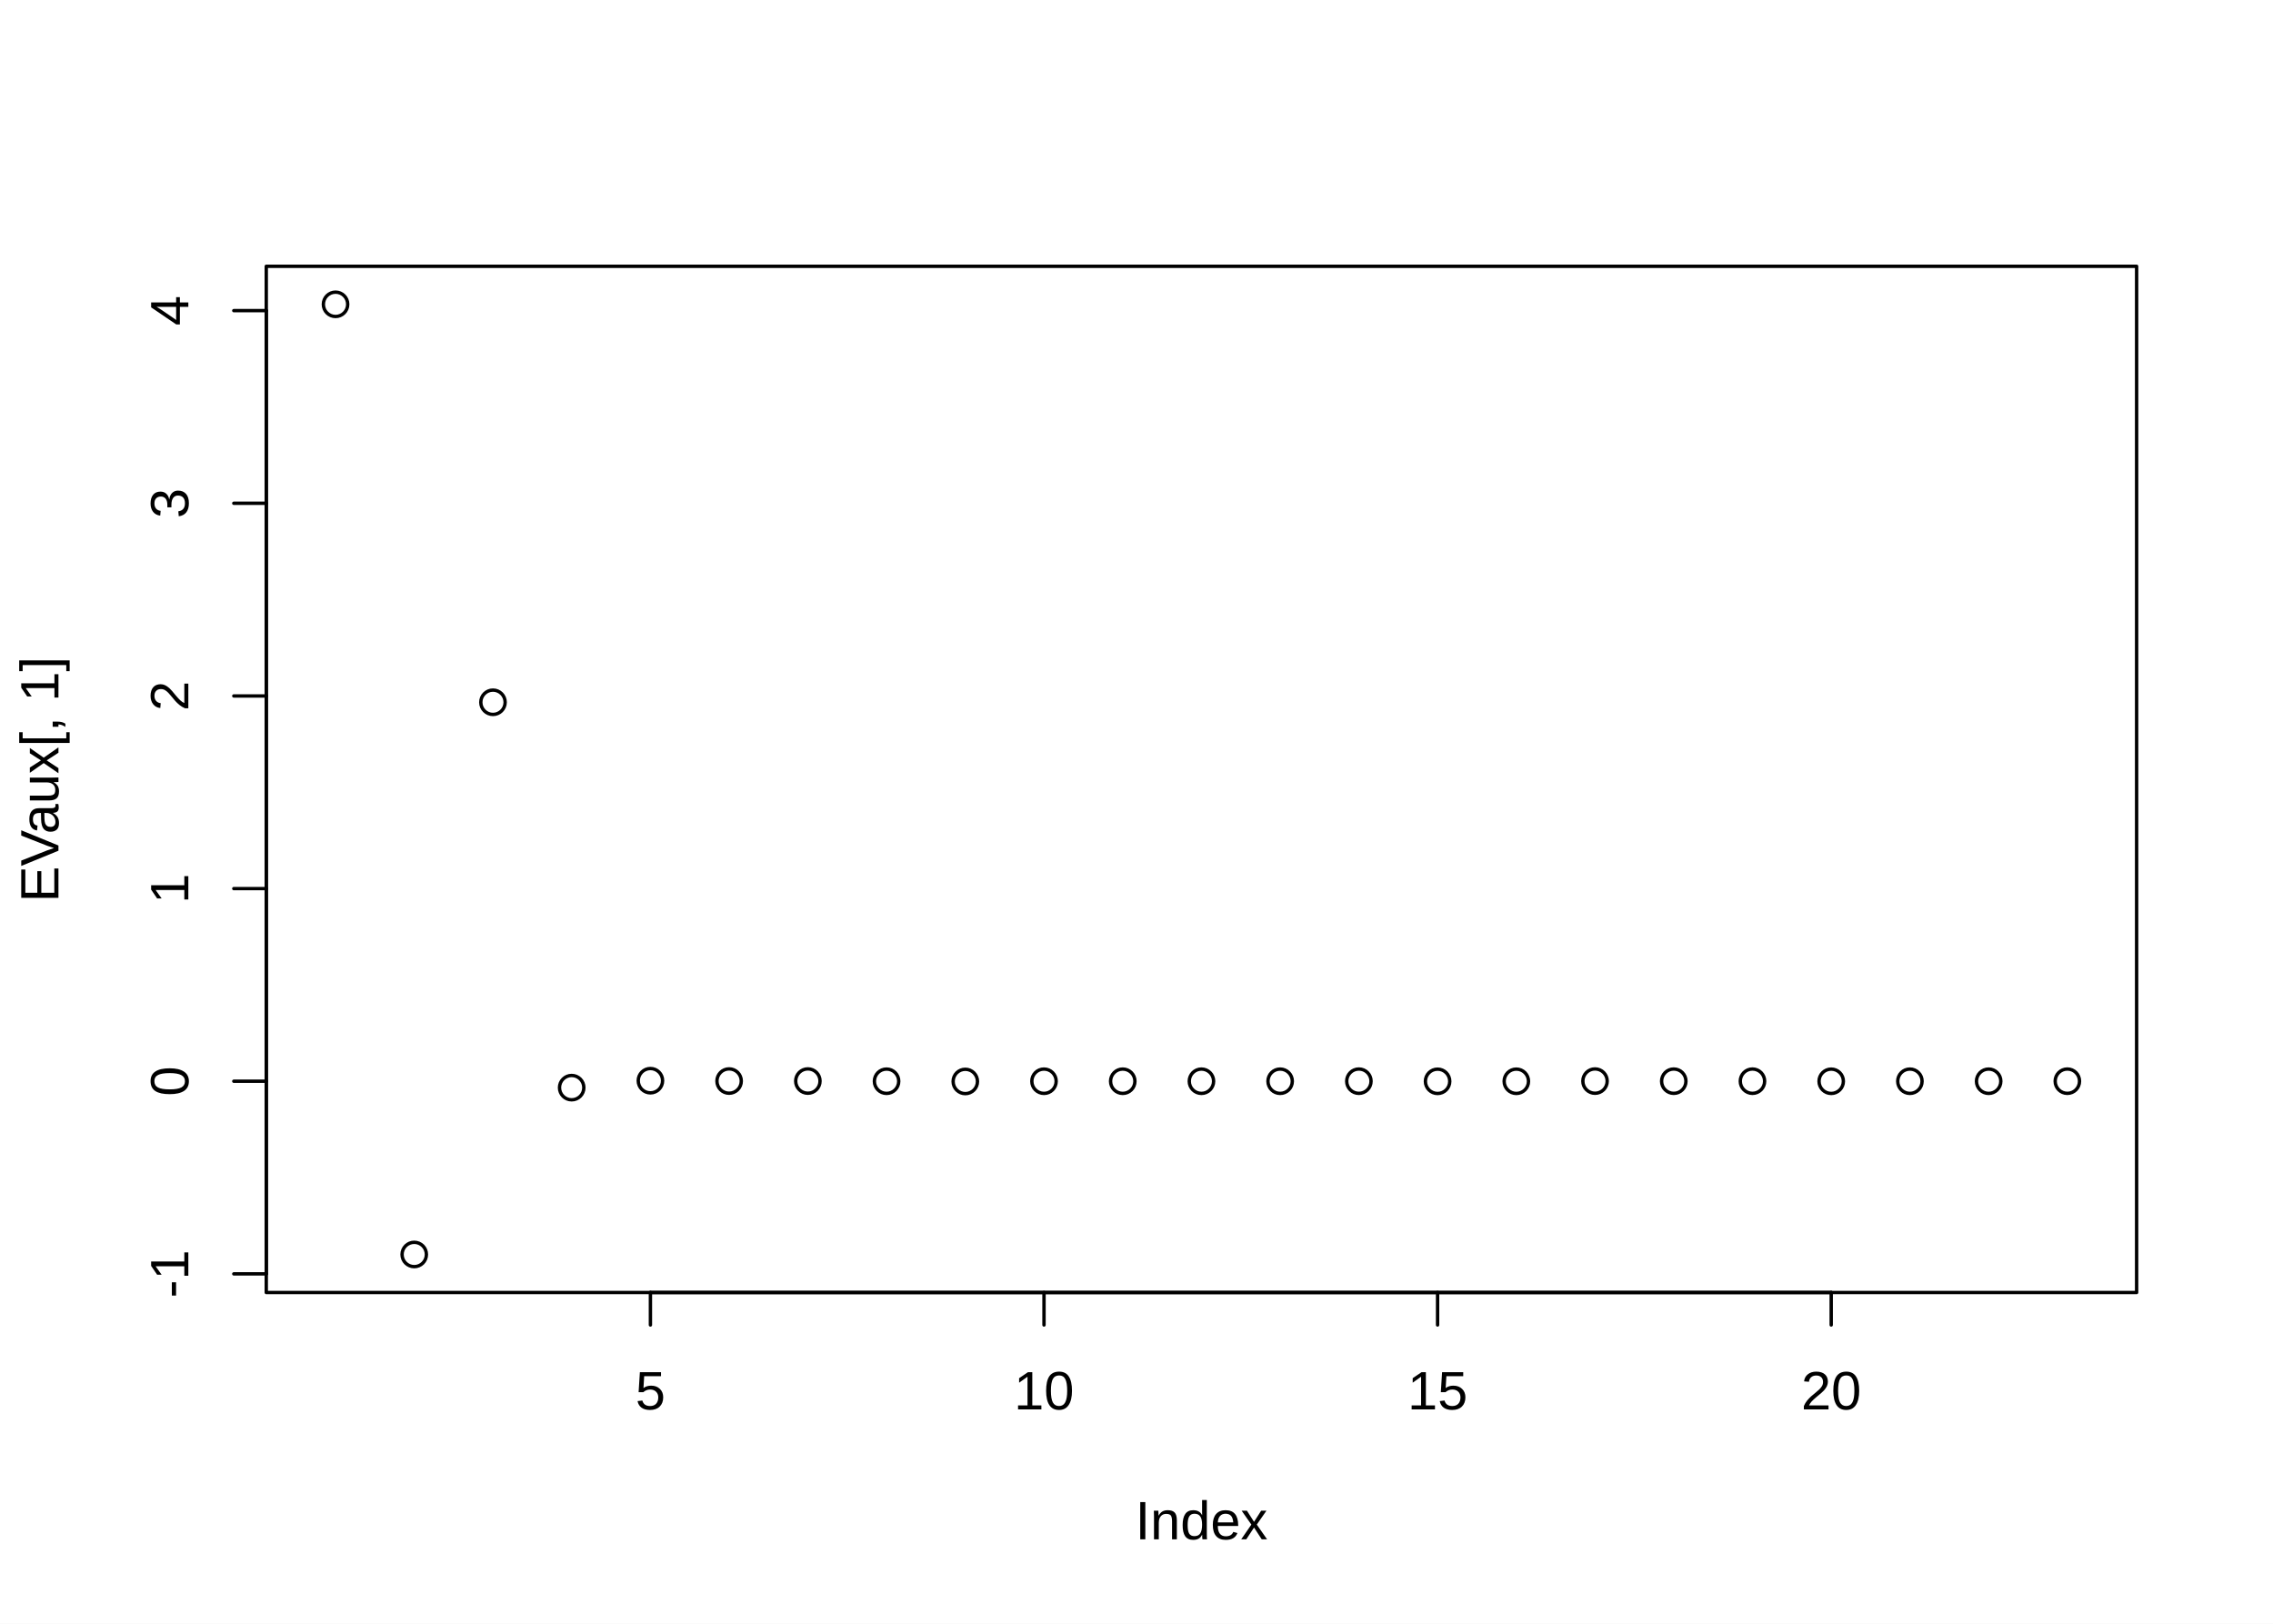
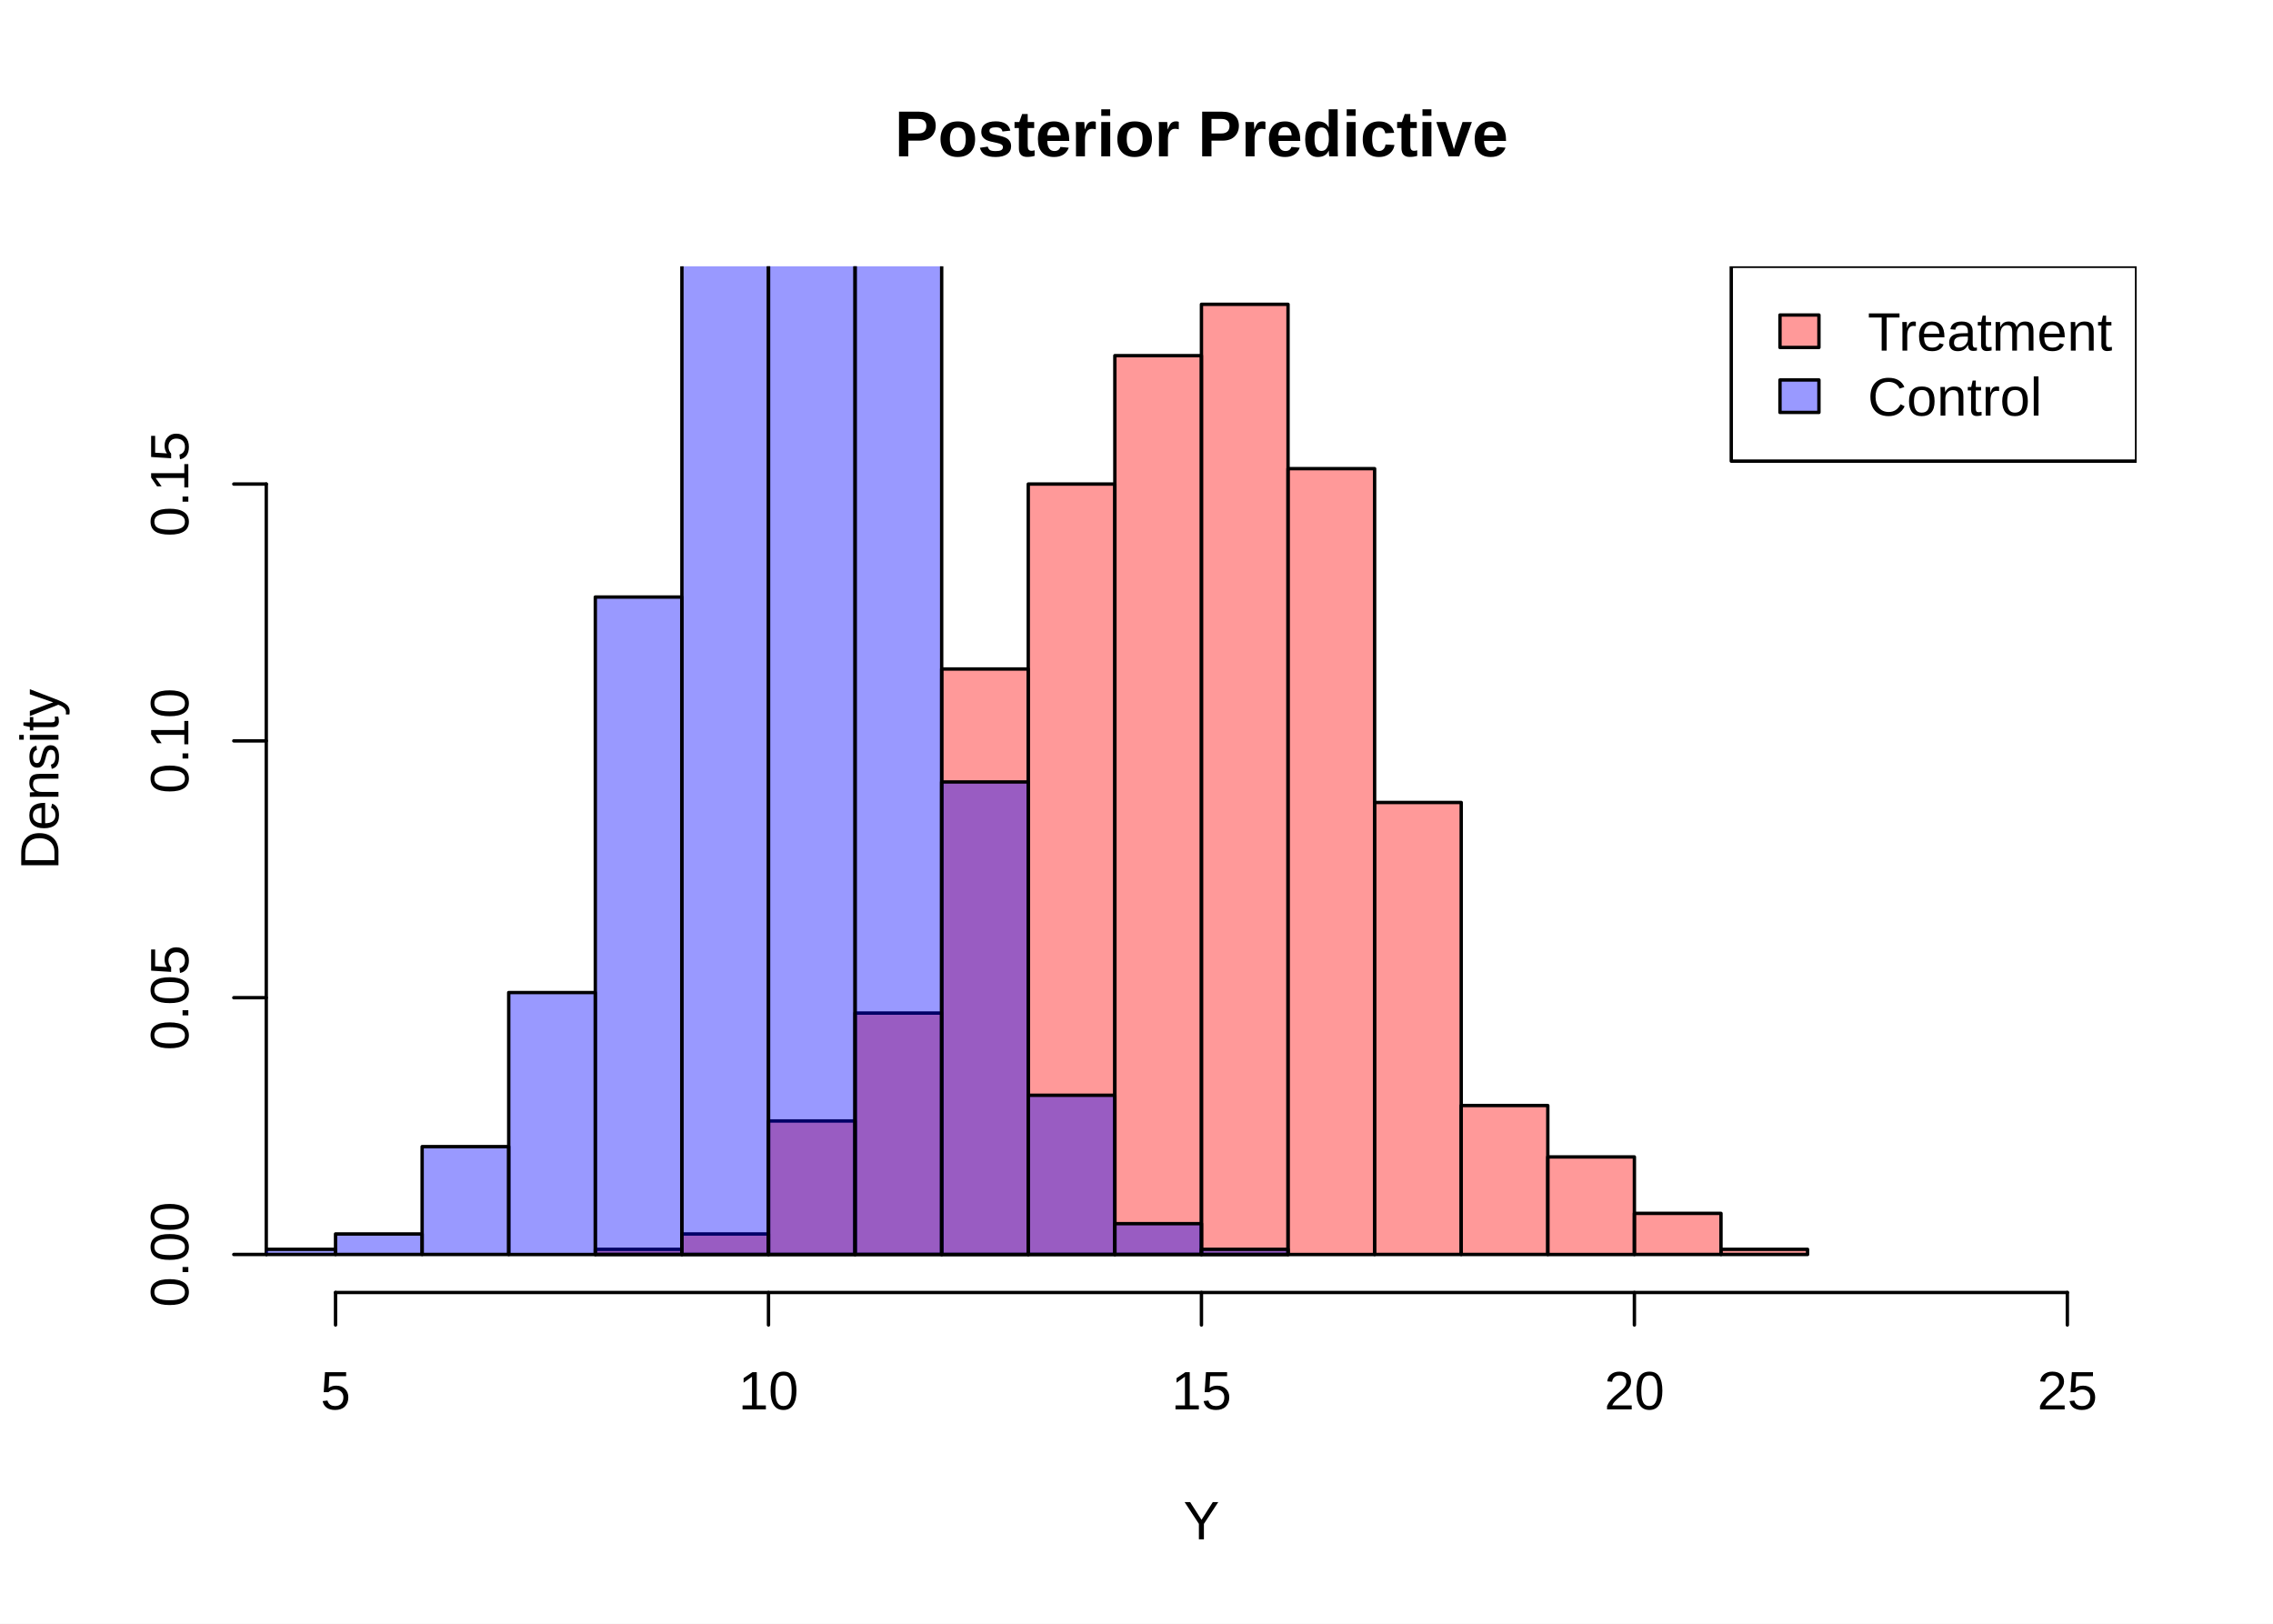
<svg xmlns="http://www.w3.org/2000/svg" class="svglite" width="504.00pt" height="360.00pt" viewBox="0 0 504.00 360.00">
  <defs>
    <style type="text/css">
    .svglite line, .svglite polyline, .svglite polygon, .svglite path, .svglite rect, .svglite circle {
      fill: none;
      stroke: #000000;
      stroke-linecap: round;
      stroke-linejoin: round;
      stroke-miterlimit: 10.00;
    }
    .svglite text {
      white-space: pre;
    }
  </style>
  </defs>
  <rect width="100%" height="100%" style="stroke: none; fill: #FFFFFF;" />
  <defs>
    <clipPath id="cpMC4wMHw1MDQuMDB8MC4wMHwzNjAuMDA=">
      <rect x="0.00" y="0.00" width="504.00" height="360.00" />
    </clipPath>
  </defs>
  <g clip-path="url(#cpMC4wMHw1MDQuMDB8MC4wMHwzNjAuMDA=)">
- </g>
+     <text x="266.40" y="34.67" text-anchor="middle" style="font-size: 14.40px; font-weight: bold; font-family: &quot;Arial&quot;;" textLength="135.99px" lengthAdjust="spacingAndGlyphs">Posterior Predictive</text>
+     <text x="266.40" y="341.28" text-anchor="middle" style="font-size: 12.00px; font-family: &quot;Arial&quot;;" textLength="8.01px" lengthAdjust="spacingAndGlyphs">Y</text>
+     <text transform="translate(12.96,172.80) rotate(-90)" text-anchor="middle" style="font-size: 12.00px; font-family: &quot;Arial&quot;;" textLength="40.02px" lengthAdjust="spacingAndGlyphs">Density</text>
+     <line x1="74.40" y1="286.56" x2="458.40" y2="286.56" style="stroke-width: 0.75;" />
+     <line x1="74.40" y1="286.56" x2="74.40" y2="293.76" style="stroke-width: 0.75;" />
+     <line x1="170.40" y1="286.56" x2="170.40" y2="293.76" style="stroke-width: 0.75;" />
+     <line x1="266.40" y1="286.56" x2="266.40" y2="293.76" style="stroke-width: 0.75;" />
+     <line x1="362.40" y1="286.56" x2="362.40" y2="293.76" style="stroke-width: 0.75;" />
+     <line x1="458.40" y1="286.56" x2="458.40" y2="293.76" style="stroke-width: 0.75;" />
+     <text x="74.40" y="312.48" text-anchor="middle" style="font-size: 12.00px; font-family: &quot;Arial&quot;;" textLength="6.67px" lengthAdjust="spacingAndGlyphs">5</text>
+     <text x="170.40" y="312.48" text-anchor="middle" style="font-size: 12.00px; font-family: &quot;Arial&quot;;" textLength="13.35px" lengthAdjust="spacingAndGlyphs">10</text>
+     <text x="266.40" y="312.48" text-anchor="middle" style="font-size: 12.00px; font-family: &quot;Arial&quot;;" textLength="13.35px" lengthAdjust="spacingAndGlyphs">15</text>
+     <text x="362.40" y="312.48" text-anchor="middle" style="font-size: 12.00px; font-family: &quot;Arial&quot;;" textLength="13.35px" lengthAdjust="spacingAndGlyphs">20</text>
+     <text x="458.40" y="312.48" text-anchor="middle" style="font-size: 12.00px; font-family: &quot;Arial&quot;;" textLength="13.35px" lengthAdjust="spacingAndGlyphs">25</text>
+     <line x1="59.04" y1="278.13" x2="59.04" y2="107.32" style="stroke-width: 0.75;" />
+     <line x1="59.04" y1="278.13" x2="51.84" y2="278.13" style="stroke-width: 0.75;" />
+     <line x1="59.04" y1="221.20" x2="51.84" y2="221.20" style="stroke-width: 0.75;" />
+     <line x1="59.04" y1="164.26" x2="51.84" y2="164.26" style="stroke-width: 0.75;" />
+     <line x1="59.04" y1="107.32" x2="51.84" y2="107.32" style="stroke-width: 0.75;" />
+     <text transform="translate(41.76,278.13) rotate(-90)" text-anchor="middle" style="font-size: 12.00px; font-family: &quot;Arial&quot;;" textLength="23.36px" lengthAdjust="spacingAndGlyphs">0.00</text>
+     <text transform="translate(41.76,221.20) rotate(-90)" text-anchor="middle" style="font-size: 12.00px; font-family: &quot;Arial&quot;;" textLength="23.36px" lengthAdjust="spacingAndGlyphs">0.05</text>
+     <text transform="translate(41.76,164.26) rotate(-90)" text-anchor="middle" style="font-size: 12.00px; font-family: &quot;Arial&quot;;" textLength="23.36px" lengthAdjust="spacingAndGlyphs">0.10</text>
+     <text transform="translate(41.76,107.32) rotate(-90)" text-anchor="middle" style="font-size: 12.00px; font-family: &quot;Arial&quot;;" textLength="23.36px" lengthAdjust="spacingAndGlyphs">0.15</text>
+   </g>
  <defs>
    <clipPath id="cpNTkuMDR8NDczLjc2fDU5LjA0fDI4Ni41Ng==">
      <rect x="59.04" y="59.04" width="414.72" height="227.52" />
    </clipPath>
  </defs>
  <g clip-path="url(#cpNTkuMDR8NDczLjc2fDU5LjA0fDI4Ni41Ng==)">
-     <circle cx="74.40" cy="67.47" r="2.70" style="stroke-width: 0.75;" />
-     <circle cx="91.85" cy="278.13" r="2.70" style="stroke-width: 0.75;" />
-     <circle cx="109.31" cy="155.70" r="2.70" style="stroke-width: 0.75;" />
-     <circle cx="126.76" cy="241.14" r="2.70" style="stroke-width: 0.75;" />
-     <circle cx="144.22" cy="239.60" r="2.70" style="stroke-width: 0.75;" />
-     <circle cx="161.67" cy="239.68" r="2.70" style="stroke-width: 0.75;" />
-     <circle cx="179.13" cy="239.68" r="2.70" style="stroke-width: 0.75;" />
-     <circle cx="196.58" cy="239.72" r="2.70" style="stroke-width: 0.75;" />
-     <circle cx="214.04" cy="239.77" r="2.70" style="stroke-width: 0.75;" />
-     <circle cx="231.49" cy="239.72" r="2.70" style="stroke-width: 0.75;" />
-     <circle cx="248.95" cy="239.72" r="2.70" style="stroke-width: 0.75;" />
-     <circle cx="266.40" cy="239.72" r="2.70" style="stroke-width: 0.75;" />
-     <circle cx="283.85" cy="239.72" r="2.70" style="stroke-width: 0.75;" />
-     <circle cx="301.31" cy="239.71" r="2.70" style="stroke-width: 0.75;" />
-     <circle cx="318.76" cy="239.74" r="2.70" style="stroke-width: 0.75;" />
-     <circle cx="336.22" cy="239.73" r="2.70" style="stroke-width: 0.75;" />
-     <circle cx="353.67" cy="239.69" r="2.70" style="stroke-width: 0.75;" />
-     <circle cx="371.13" cy="239.71" r="2.70" style="stroke-width: 0.75;" />
-     <circle cx="388.58" cy="239.71" r="2.70" style="stroke-width: 0.75;" />
-     <circle cx="406.04" cy="239.73" r="2.70" style="stroke-width: 0.75;" />
-     <circle cx="423.49" cy="239.72" r="2.70" style="stroke-width: 0.75;" />
-     <circle cx="440.95" cy="239.72" r="2.70" style="stroke-width: 0.75;" />
-     <circle cx="458.40" cy="239.71" r="2.70" style="stroke-width: 0.75;" />
-   </g>
-   <g clip-path="url(#cpMC4wMHw1MDQuMDB8MC4wMHwzNjAuMDA=)">
-     <line x1="144.22" y1="286.56" x2="406.04" y2="286.56" style="stroke-width: 0.75;" />
-     <line x1="144.22" y1="286.56" x2="144.22" y2="293.76" style="stroke-width: 0.75;" />
-     <line x1="231.49" y1="286.56" x2="231.49" y2="293.76" style="stroke-width: 0.75;" />
-     <line x1="318.76" y1="286.56" x2="318.76" y2="293.76" style="stroke-width: 0.75;" />
-     <line x1="406.04" y1="286.56" x2="406.04" y2="293.76" style="stroke-width: 0.75;" />
-     <text x="144.22" y="312.48" text-anchor="middle" style="font-size: 12.00px; font-family: &quot;Arial&quot;;" textLength="6.67px" lengthAdjust="spacingAndGlyphs">5</text>
-     <text x="231.49" y="312.48" text-anchor="middle" style="font-size: 12.00px; font-family: &quot;Arial&quot;;" textLength="13.35px" lengthAdjust="spacingAndGlyphs">10</text>
-     <text x="318.76" y="312.48" text-anchor="middle" style="font-size: 12.00px; font-family: &quot;Arial&quot;;" textLength="13.35px" lengthAdjust="spacingAndGlyphs">15</text>
-     <text x="406.04" y="312.48" text-anchor="middle" style="font-size: 12.00px; font-family: &quot;Arial&quot;;" textLength="13.35px" lengthAdjust="spacingAndGlyphs">20</text>
-     <line x1="59.04" y1="282.43" x2="59.04" y2="68.87" style="stroke-width: 0.75;" />
-     <line x1="59.04" y1="282.43" x2="51.84" y2="282.43" style="stroke-width: 0.75;" />
-     <line x1="59.04" y1="239.72" x2="51.84" y2="239.72" style="stroke-width: 0.75;" />
-     <line x1="59.04" y1="197.01" x2="51.84" y2="197.01" style="stroke-width: 0.75;" />
-     <line x1="59.04" y1="154.30" x2="51.84" y2="154.30" style="stroke-width: 0.75;" />
-     <line x1="59.04" y1="111.58" x2="51.84" y2="111.58" style="stroke-width: 0.75;" />
-     <line x1="59.04" y1="68.87" x2="51.84" y2="68.87" style="stroke-width: 0.75;" />
-     <text transform="translate(41.76,282.43) rotate(-90)" text-anchor="middle" style="font-size: 12.00px; font-family: &quot;Arial&quot;;" textLength="10.67px" lengthAdjust="spacingAndGlyphs">-1</text>
-     <text transform="translate(41.76,239.72) rotate(-90)" text-anchor="middle" style="font-size: 12.00px; font-family: &quot;Arial&quot;;" textLength="6.67px" lengthAdjust="spacingAndGlyphs">0</text>
-     <text transform="translate(41.76,197.01) rotate(-90)" text-anchor="middle" style="font-size: 12.00px; font-family: &quot;Arial&quot;;" textLength="6.67px" lengthAdjust="spacingAndGlyphs">1</text>
-     <text transform="translate(41.76,154.30) rotate(-90)" text-anchor="middle" style="font-size: 12.00px; font-family: &quot;Arial&quot;;" textLength="6.67px" lengthAdjust="spacingAndGlyphs">2</text>
-     <text transform="translate(41.76,111.58) rotate(-90)" text-anchor="middle" style="font-size: 12.00px; font-family: &quot;Arial&quot;;" textLength="6.67px" lengthAdjust="spacingAndGlyphs">3</text>
-     <text transform="translate(41.76,68.87) rotate(-90)" text-anchor="middle" style="font-size: 12.00px; font-family: &quot;Arial&quot;;" textLength="6.67px" lengthAdjust="spacingAndGlyphs">4</text>
-     <polygon points="59.04,286.56 473.76,286.56 473.76,59.04 59.04,59.04 " style="stroke-width: 0.75;" />
-     <text x="266.40" y="341.28" text-anchor="middle" style="font-size: 12.00px; font-family: &quot;Arial&quot;;" textLength="29.36px" lengthAdjust="spacingAndGlyphs">Index</text>
-     <text transform="translate(12.96,172.80) rotate(-90)" text-anchor="middle" style="font-size: 12.00px; font-family: &quot;Arial&quot;;" textLength="54.48px" lengthAdjust="spacingAndGlyphs">EVaux[, 1]</text>
+     <rect x="132.00" y="276.99" width="19.20" height="1.14" style="stroke-width: 0.75; fill: #FF0000; fill-opacity: 0.40;" />
+     <rect x="151.20" y="273.58" width="19.20" height="4.55" style="stroke-width: 0.75; fill: #FF0000; fill-opacity: 0.40;" />
+     <rect x="170.40" y="248.53" width="19.20" height="29.61" style="stroke-width: 0.75; fill: #FF0000; fill-opacity: 0.40;" />
+     <rect x="189.60" y="224.61" width="19.20" height="53.52" style="stroke-width: 0.75; fill: #FF0000; fill-opacity: 0.40;" />
+     <rect x="208.80" y="148.32" width="19.20" height="129.82" style="stroke-width: 0.75; fill: #FF0000; fill-opacity: 0.40;" />
+     <rect x="228.00" y="107.32" width="19.20" height="170.81" style="stroke-width: 0.75; fill: #FF0000; fill-opacity: 0.40;" />
+     <rect x="247.20" y="78.85" width="19.20" height="199.28" style="stroke-width: 0.75; fill: #FF0000; fill-opacity: 0.40;" />
+     <rect x="266.40" y="67.47" width="19.20" height="210.67" style="stroke-width: 0.75; fill: #FF0000; fill-opacity: 0.40;" />
+     <rect x="285.60" y="103.91" width="19.20" height="174.23" style="stroke-width: 0.75; fill: #FF0000; fill-opacity: 0.40;" />
+     <rect x="304.80" y="177.92" width="19.20" height="100.21" style="stroke-width: 0.75; fill: #FF0000; fill-opacity: 0.40;" />
+     <rect x="324.00" y="245.11" width="19.20" height="33.02" style="stroke-width: 0.75; fill: #FF0000; fill-opacity: 0.40;" />
+     <rect x="343.20" y="256.50" width="19.20" height="21.64" style="stroke-width: 0.75; fill: #FF0000; fill-opacity: 0.40;" />
+     <rect x="362.40" y="269.02" width="19.20" height="9.11" style="stroke-width: 0.75; fill: #FF0000; fill-opacity: 0.40;" />
+     <rect x="381.60" y="276.99" width="19.20" height="1.14" style="stroke-width: 0.75; fill: #FF0000; fill-opacity: 0.40;" />
+     <rect x="55.20" y="276.99" width="19.20" height="1.14" style="stroke-width: 0.75; fill: #0000FF; fill-opacity: 0.40;" />
+     <rect x="74.40" y="273.58" width="19.20" height="4.55" style="stroke-width: 0.75; fill: #0000FF; fill-opacity: 0.40;" />
+     <rect x="93.60" y="254.22" width="19.20" height="23.91" style="stroke-width: 0.75; fill: #0000FF; fill-opacity: 0.40;" />
+     <rect x="112.80" y="220.06" width="19.20" height="58.08" style="stroke-width: 0.75; fill: #0000FF; fill-opacity: 0.40;" />
+     <rect x="132.00" y="132.37" width="19.20" height="145.76" style="stroke-width: 0.75; fill: #0000FF; fill-opacity: 0.40;" />
+     <rect x="151.20" y="41.28" width="19.20" height="236.86" style="stroke-width: 0.75; fill: #0000FF; fill-opacity: 0.40;" />
+     <rect x="170.40" y="-16.80" width="19.20" height="294.93" style="stroke-width: 0.75; fill: #0000FF; fill-opacity: 0.40;" />
+     <rect x="189.60" y="52.66" width="19.20" height="225.47" style="stroke-width: 0.75; fill: #0000FF; fill-opacity: 0.40;" />
+     <rect x="208.80" y="173.37" width="19.20" height="104.76" style="stroke-width: 0.75; fill: #0000FF; fill-opacity: 0.40;" />
+     <rect x="228.00" y="242.83" width="19.20" height="35.30" style="stroke-width: 0.75; fill: #0000FF; fill-opacity: 0.40;" />
+     <rect x="247.20" y="271.30" width="19.20" height="6.83" style="stroke-width: 0.75; fill: #0000FF; fill-opacity: 0.40;" />
+     <rect x="266.40" y="276.99" width="19.20" height="1.14" style="stroke-width: 0.75; fill: #0000FF; fill-opacity: 0.40;" />
+     <rect x="383.88" y="59.04" width="89.88" height="43.20" style="stroke-width: 0.75; fill: #FFFFFF;" />
+     <rect x="394.68" y="69.84" width="8.64" height="7.20" style="stroke-width: 0.75; fill: #FF0000; fill-opacity: 0.40;" />
+     <rect x="394.68" y="84.24" width="8.64" height="7.20" style="stroke-width: 0.75; fill: #0000FF; fill-opacity: 0.40;" />
+     <text x="414.12" y="77.74" style="font-size: 12.00px; font-family: &quot;Arial&quot;;" textLength="54.24px" lengthAdjust="spacingAndGlyphs">Treatment</text>
+     <text x="414.12" y="92.14" style="font-size: 12.00px; font-family: &quot;Arial&quot;;" textLength="38.69px" lengthAdjust="spacingAndGlyphs">Control</text>
  </g>
</svg>
